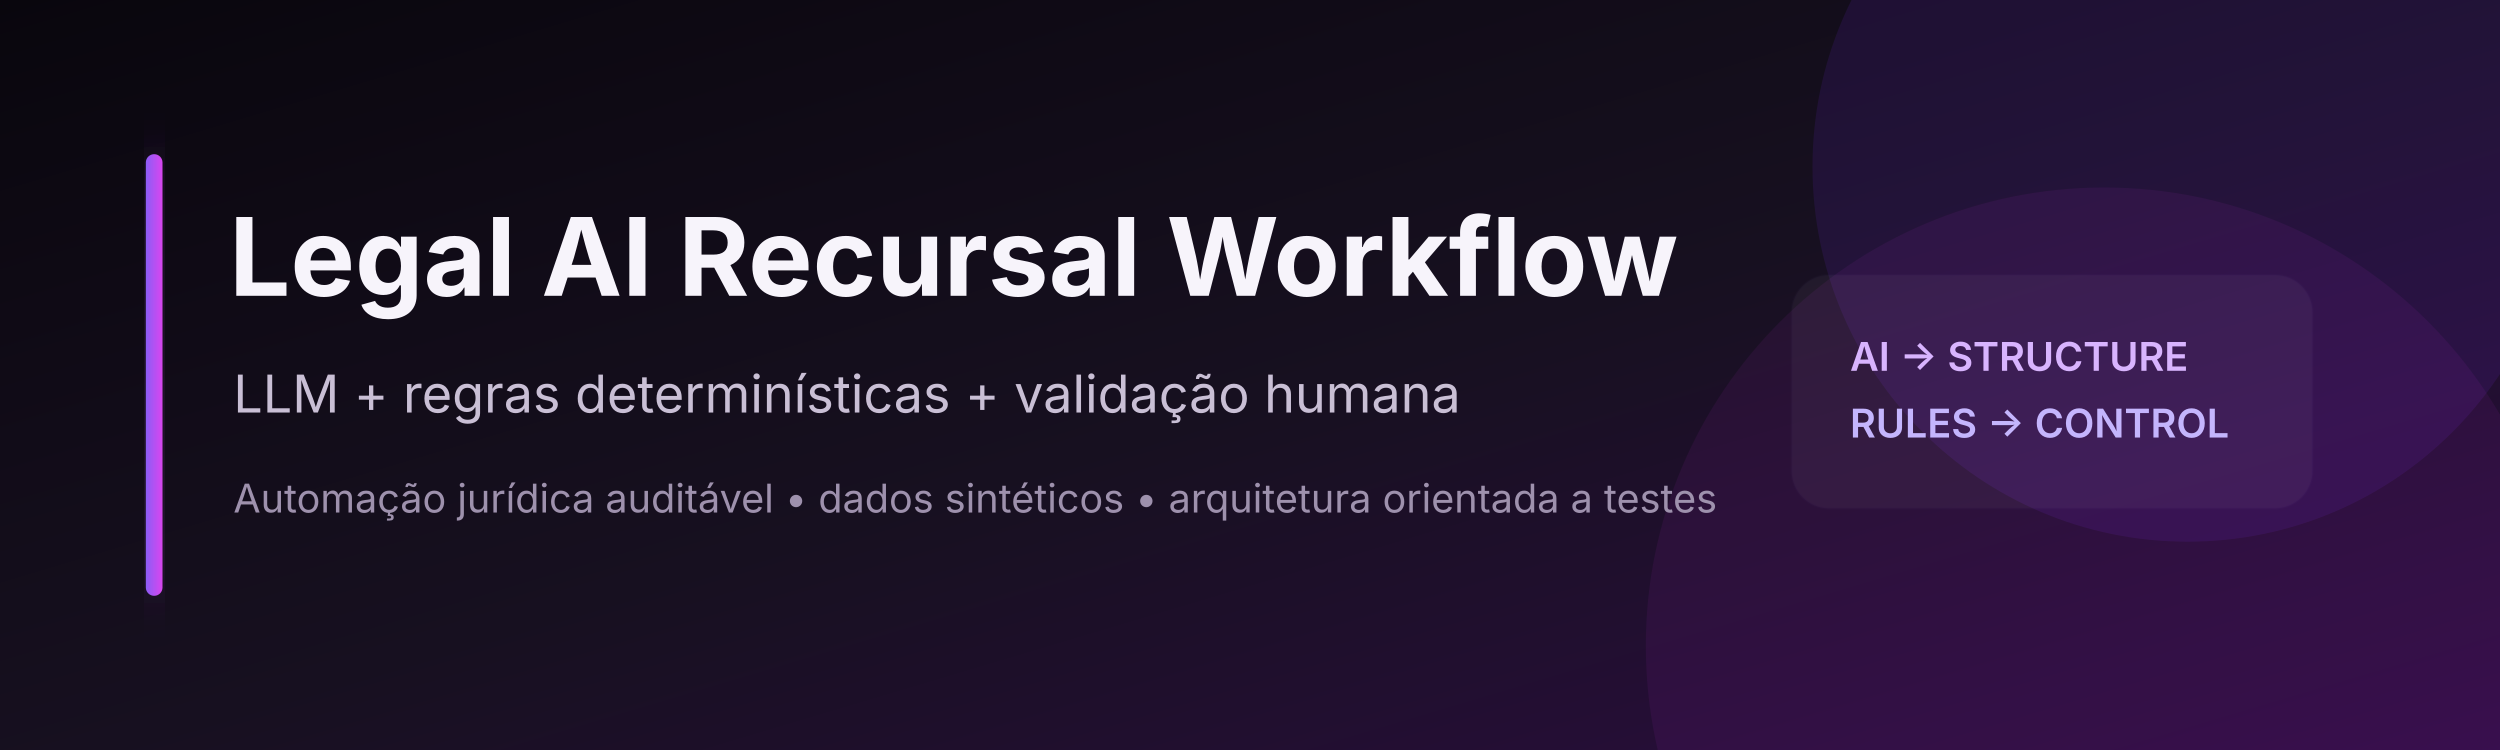
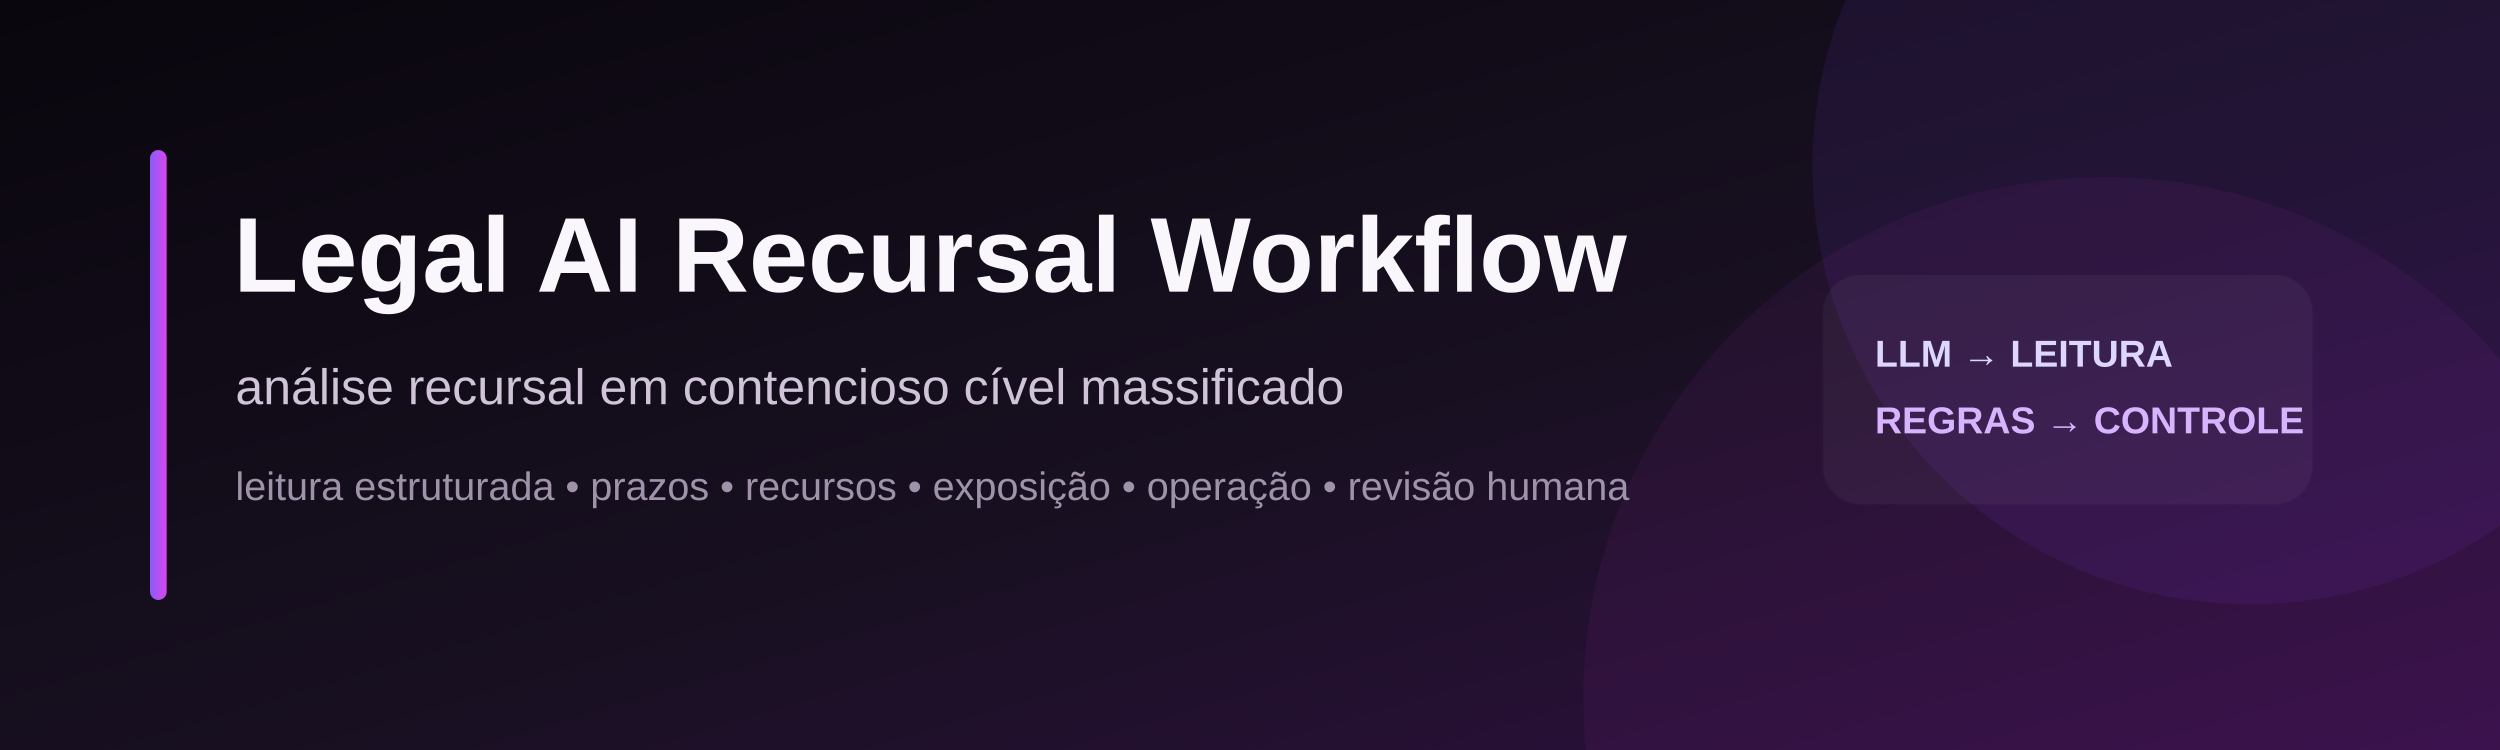
- <svg xmlns="http://www.w3.org/2000/svg" width="1200" height="360" viewBox="0 0 1200 360" role="img" aria-labelledby="title desc">
+ <svg xmlns="http://www.w3.org/2000/svg" width="1200" height="360" viewBox="0 0 1200 360">
  <defs>
    <linearGradient id="bg" x1="0" y1="0" x2="1" y2="1">
      <stop offset="0%" stop-color="#09060d" />
-       <stop offset="52%" stop-color="#171020" />
-       <stop offset="100%" stop-color="#2d0d42" />
+       <stop offset="55%" stop-color="#181021" />
+       <stop offset="100%" stop-color="#321044" />
    </linearGradient>
    <linearGradient id="accent" x1="0" y1="0" x2="1" y2="0">
      <stop offset="0%" stop-color="#8b5cf6" />
      <stop offset="100%" stop-color="#d946ef" />
    </linearGradient>
-     <filter id="glow">
-       <feGaussianBlur stdDeviation="12" result="blur" />
-       <feMerge>
-         <feMergeNode in="blur" />
-         <feMergeNode in="SourceGraphic" />
-       </feMerge>
-     </filter>
  </defs>
  <rect width="1200" height="360" fill="url(#bg)" />
-   <circle cx="1050" cy="80" r="180" fill="#6d28d9" opacity=".13" />
-   <circle cx="1010" cy="310" r="220" fill="#c026d3" opacity=".08" />
-   <rect x="70" y="74" width="8" height="212" rx="4" fill="url(#accent)" filter="url(#glow)" />
-   <text x="110" y="142" fill="#f7f4fb" font-family="Inter,Segoe UI,Arial,sans-serif" font-size="52" font-weight="700">
-     Legal AI Recursal Workflow
-   </text>
-   <text x="112" y="198" fill="#c9bfd5" font-family="Inter,Segoe UI,Arial,sans-serif" font-size="25">
-     LLM + regras determinísticas + validação humana
-   </text>
-   <text x="112" y="246" fill="#9e91ad" font-family="Inter,Segoe UI,Arial,sans-serif" font-size="19">
-     Automação jurídica auditável • dados sintéticos • arquitetura orientada a testes
-   </text>
-   <g transform="translate(860,132)">
-     <rect width="250" height="112" rx="18" fill="#ffffff" opacity=".045" stroke="#a78bfa" stroke-opacity=".35" />
-     <text x="28" y="46" fill="#d8b4fe" font-family="Inter,Segoe UI,Arial,sans-serif" font-size="19" font-weight="600">AI → STRUCTURE</text>
-     <text x="28" y="78" fill="#c4b5fd" font-family="Inter,Segoe UI,Arial,sans-serif" font-size="19" font-weight="600">RULES → CONTROL</text>
+   <circle cx="1080" cy="80" r="210" fill="#7c3aed" opacity=".10" />
+   <circle cx="1010" cy="335" r="250" fill="#c026d3" opacity=".07" />
+   <rect x="72" y="72" width="8" height="216" rx="4" fill="url(#accent)" />
+   <text x="112" y="140" fill="#faf7fc" font-family="Segoe UI,Arial,sans-serif" font-size="51" font-weight="700">Legal AI Recursal Workflow</text>
+   <text x="113" y="194" fill="#cfc4d8" font-family="Segoe UI,Arial,sans-serif" font-size="24">análise recursal em contencioso cível massificado</text>
+   <text x="113" y="240" fill="#9f93aa" font-family="Segoe UI,Arial,sans-serif" font-size="19">leitura estruturada • prazos • recursos • exposição • operação • revisão humana</text>
+   <g transform="translate(875,132)">
+     <rect width="235" height="110" rx="18" fill="#ffffff" opacity=".045" stroke="#a78bfa" stroke-opacity=".35" />
+     <text x="25" y="44" fill="#ddd6fe" font-family="Segoe UI,Arial,sans-serif" font-size="18" font-weight="600">LLM → LEITURA</text>
+     <text x="25" y="76" fill="#d8b4fe" font-family="Segoe UI,Arial,sans-serif" font-size="18" font-weight="600">REGRAS → CONTROLE</text>
  </g>
</svg>
